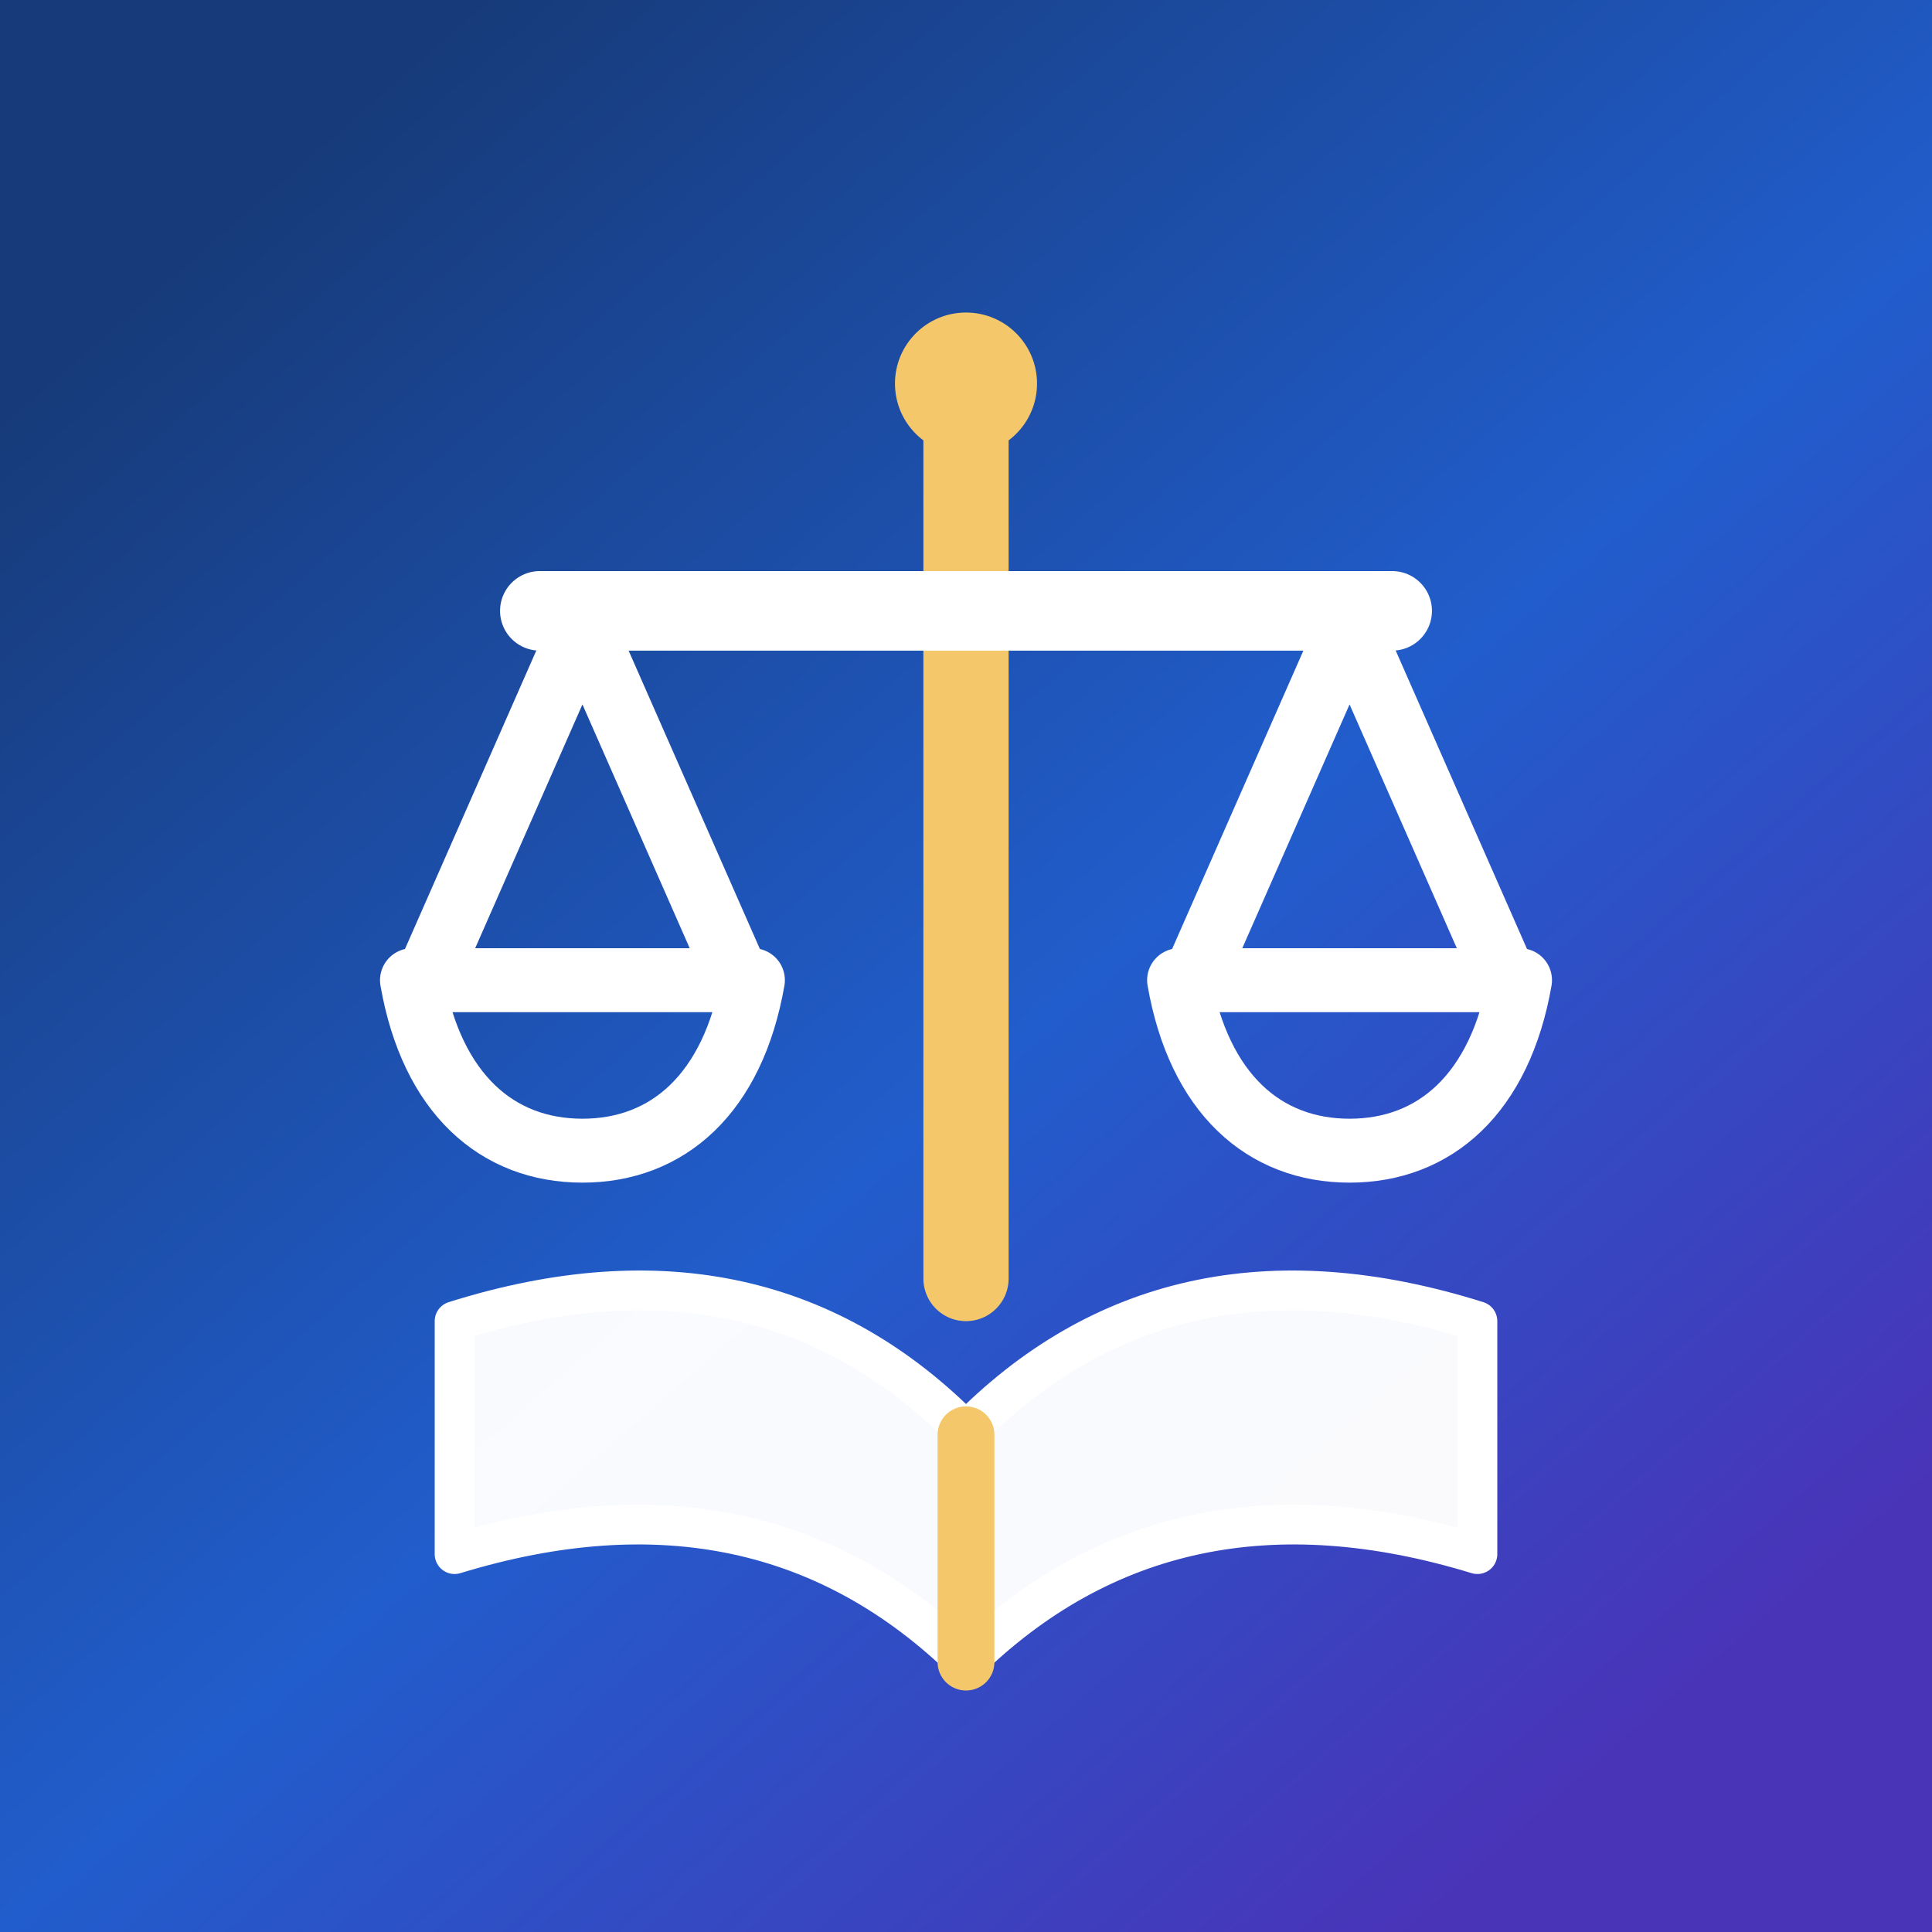
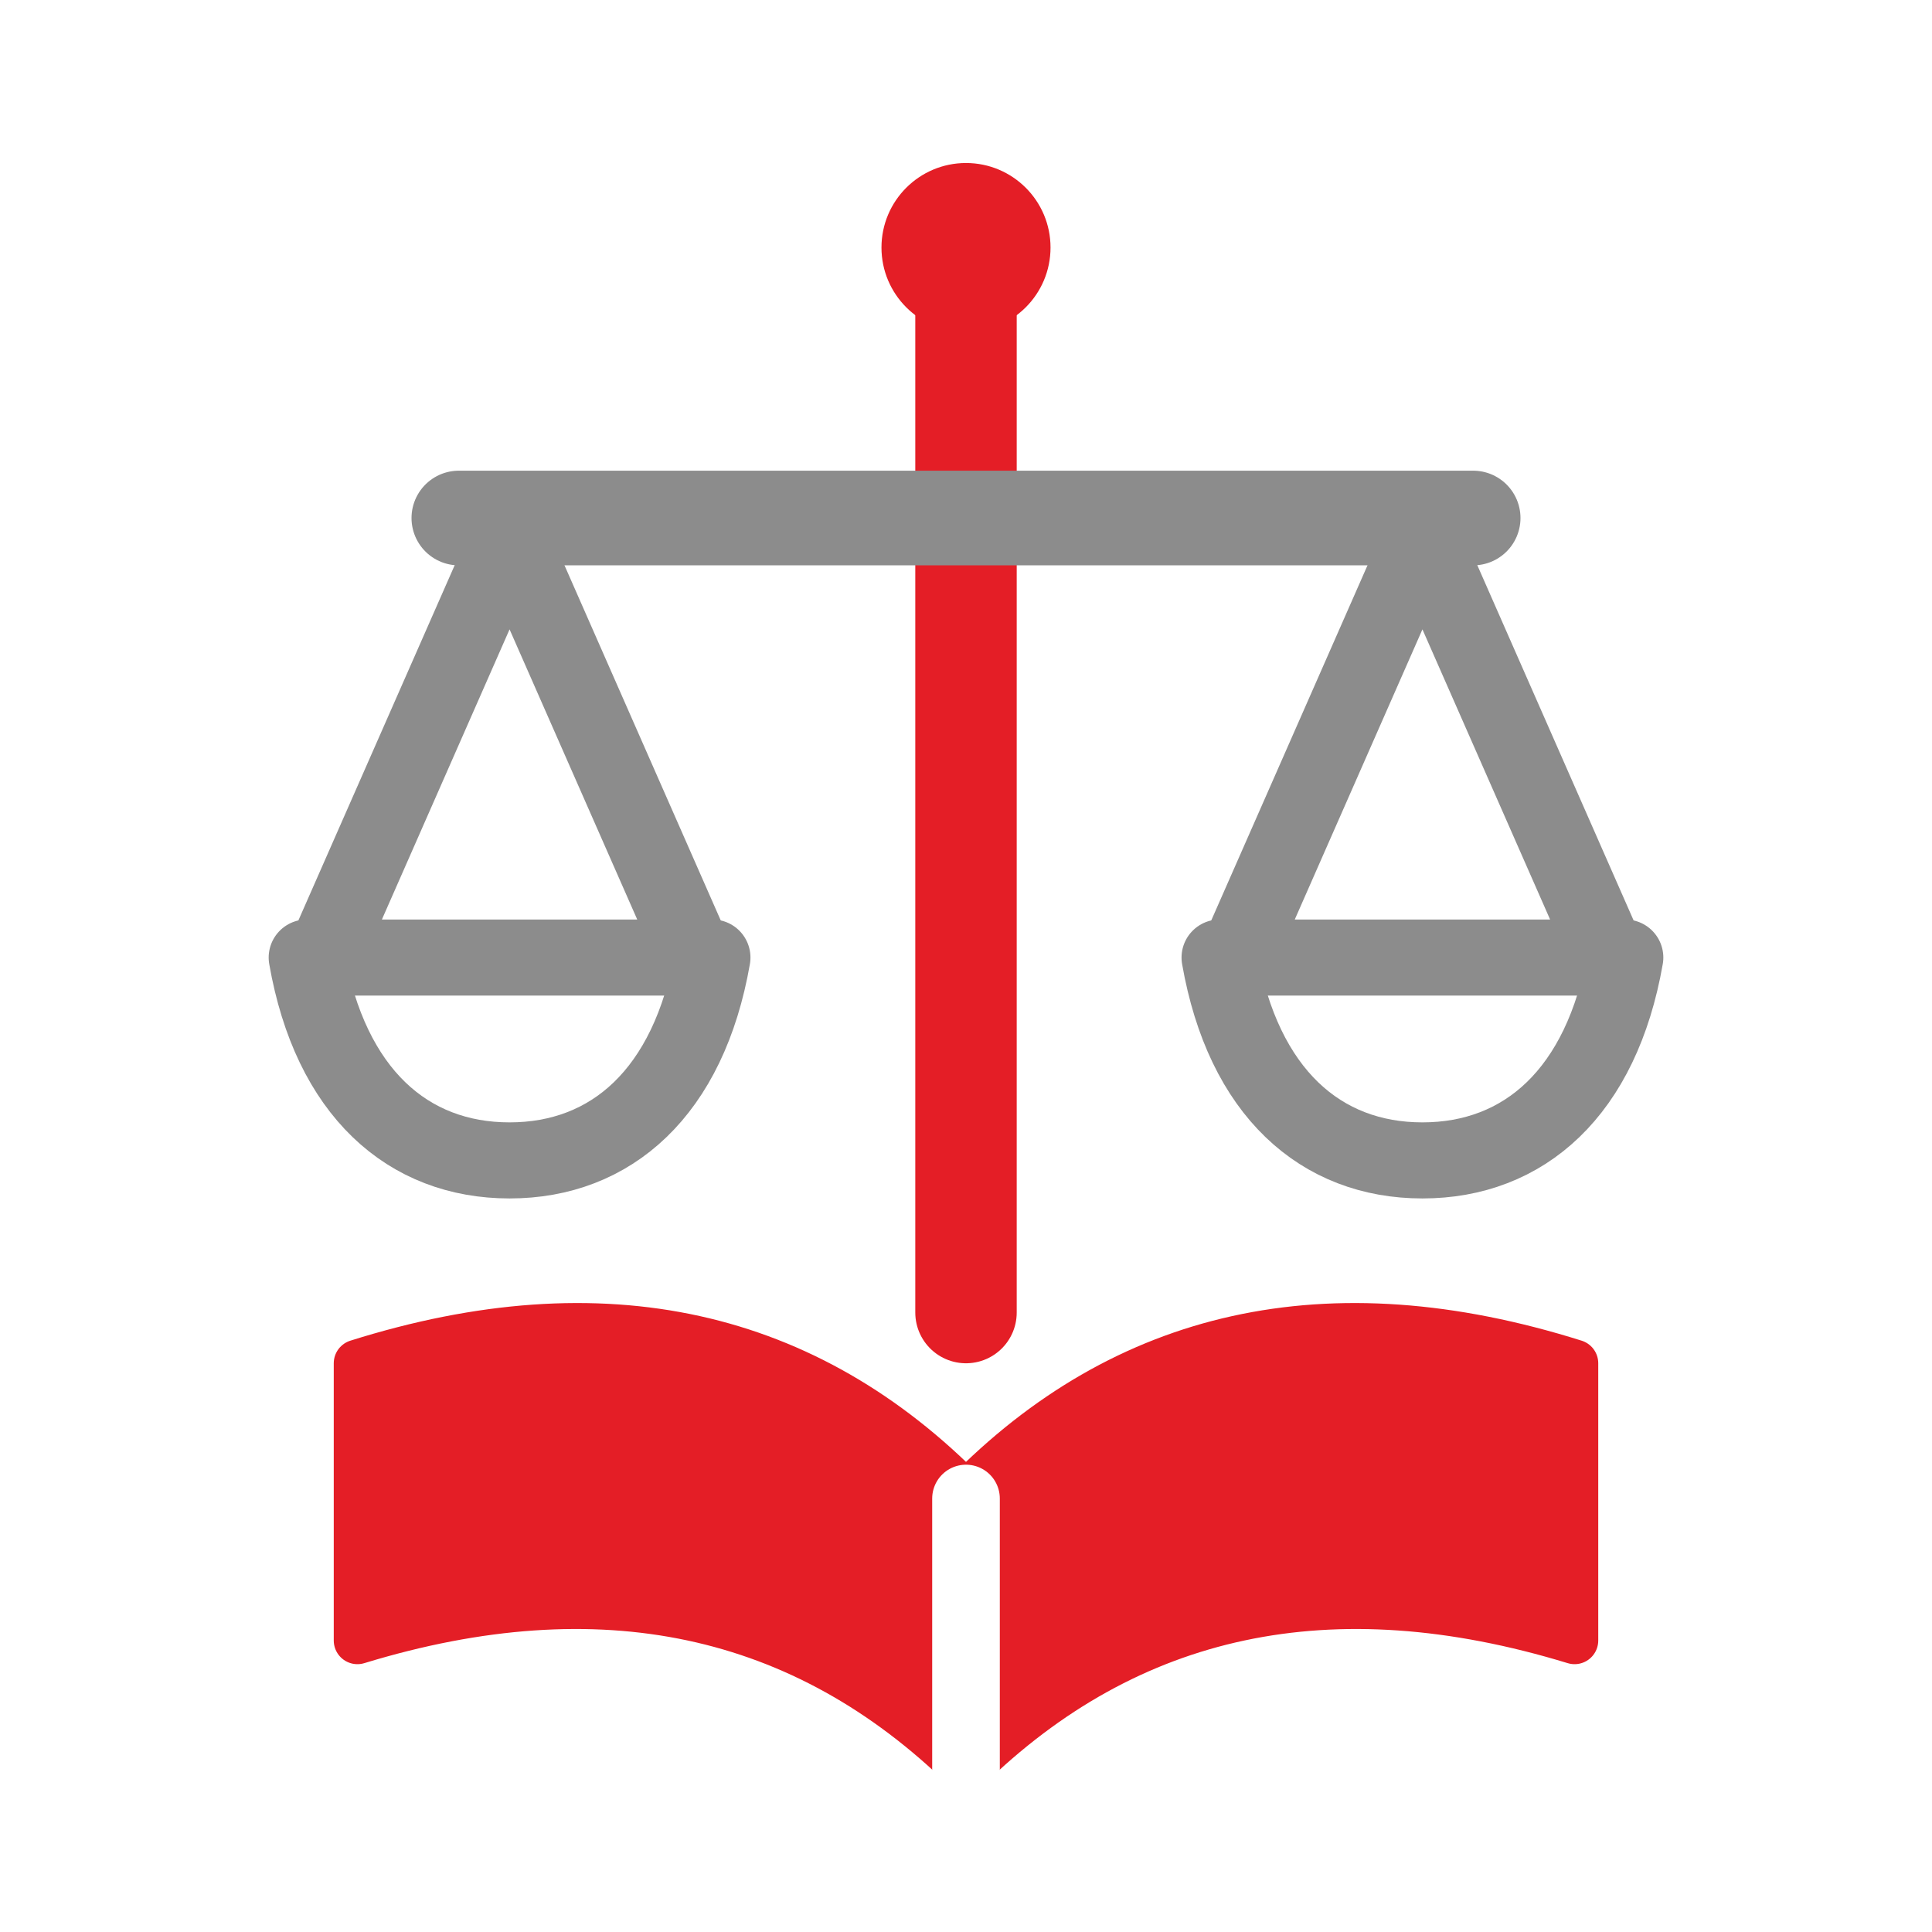
- <svg xmlns="http://www.w3.org/2000/svg" width="1024" height="1024" viewBox="-2 -1 68 68">
-   <defs>
-     <linearGradient id="surface" x1="8" y1="5" x2="56" y2="60" gradientUnits="userSpaceOnUse">
-       <stop stop-color="#173b7a" />
-       <stop offset="0.55" stop-color="#215dcc" />
-       <stop offset="1" stop-color="#4934b8" />
-     </linearGradient>
-     <linearGradient id="edge" x1="12" y1="8" x2="54" y2="58" gradientUnits="userSpaceOnUse">
-       <stop stop-color="#ffffff" stop-opacity="0.22" />
-       <stop offset="1" stop-color="#ffffff" stop-opacity="0.04" />
-     </linearGradient>
-   </defs>
-   <rect x="-2" y="-1" width="68" height="68" fill="url(#surface)" />
-   <g fill="none" stroke-linecap="round" stroke-linejoin="round">
-     <path d="M32 13v31" stroke="#f4c86a" stroke-width="3" />
-     <circle cx="32" cy="12.5" r="2.5" fill="#f4c86a" stroke="none" />
-     <path d="M17 20.5h30" stroke="#ffffff" stroke-width="2.8" />
-     <path d="M18.5 21 13 33.5h11L18.5 21Zm27 0L40 33.5h11L45.5 21Z" stroke="#ffffff" stroke-width="2.25" />
-     <path d="M12.5 33.5c.7 4 3 6 6 6s5.3-2 6-6m15 0c.7 4 3 6 6 6s5.3-2 6-6" stroke="#ffffff" stroke-width="2.25" />
-     <path d="M14 45.5c7.3-2.3 13.3-.9 18 3.9 4.7-4.8 10.7-6.2 18-3.9v8.2c-7.2-2.2-13.2-.9-18 3.8-4.8-4.7-10.8-6-18-3.8v-8.2Z" fill="#ffffff" fill-opacity="0.97" stroke="#ffffff" stroke-width="1.4" />
-     <path d="M32 49.5v8" stroke="#f4c86a" stroke-width="2" />
+ <svg xmlns="http://www.w3.org/2000/svg" width="1024" height="1024" viewBox="0 0 64 64">
+   <rect width="64" height="64" fill="#ffffff" />
+   <g transform="translate(32 32) scale(1.12) translate(-32 -33.75)">
+     <g fill="none" stroke-linecap="round" stroke-linejoin="round">
+       <path d="M32 13v31" stroke="#e41e26" stroke-width="3" />
+       <circle cx="32" cy="12.5" r="2.5" fill="#e41e26" stroke="none" />
+       <path d="M17 20.5h30" stroke="#8c8c8c" stroke-width="2.8" />
+       <path d="M18.5 21 13 33.5h11L18.5 21Zm27 0L40 33.5h11L45.5 21Z" stroke="#8c8c8c" stroke-width="2.25" />
+       <path d="M12.5 33.5c.7 4 3 6 6 6s5.3-2 6-6m15 0c.7 4 3 6 6 6s5.3-2 6-6" stroke="#8c8c8c" stroke-width="2.25" />
+       <path d="M14 45.5c7.3-2.3 13.3-.9 18 3.9 4.7-4.8 10.7-6.2 18-3.9v8.2c-7.2-2.2-13.2-.9-18 3.8-4.8-4.7-10.8-6-18-3.8v-8.2Z" fill="#e41e26" stroke="#e41e26" stroke-width="1.4" />
+       <path d="M32 49.5v8" stroke="#ffffff" stroke-width="2" />
+     </g>
  </g>
</svg>
